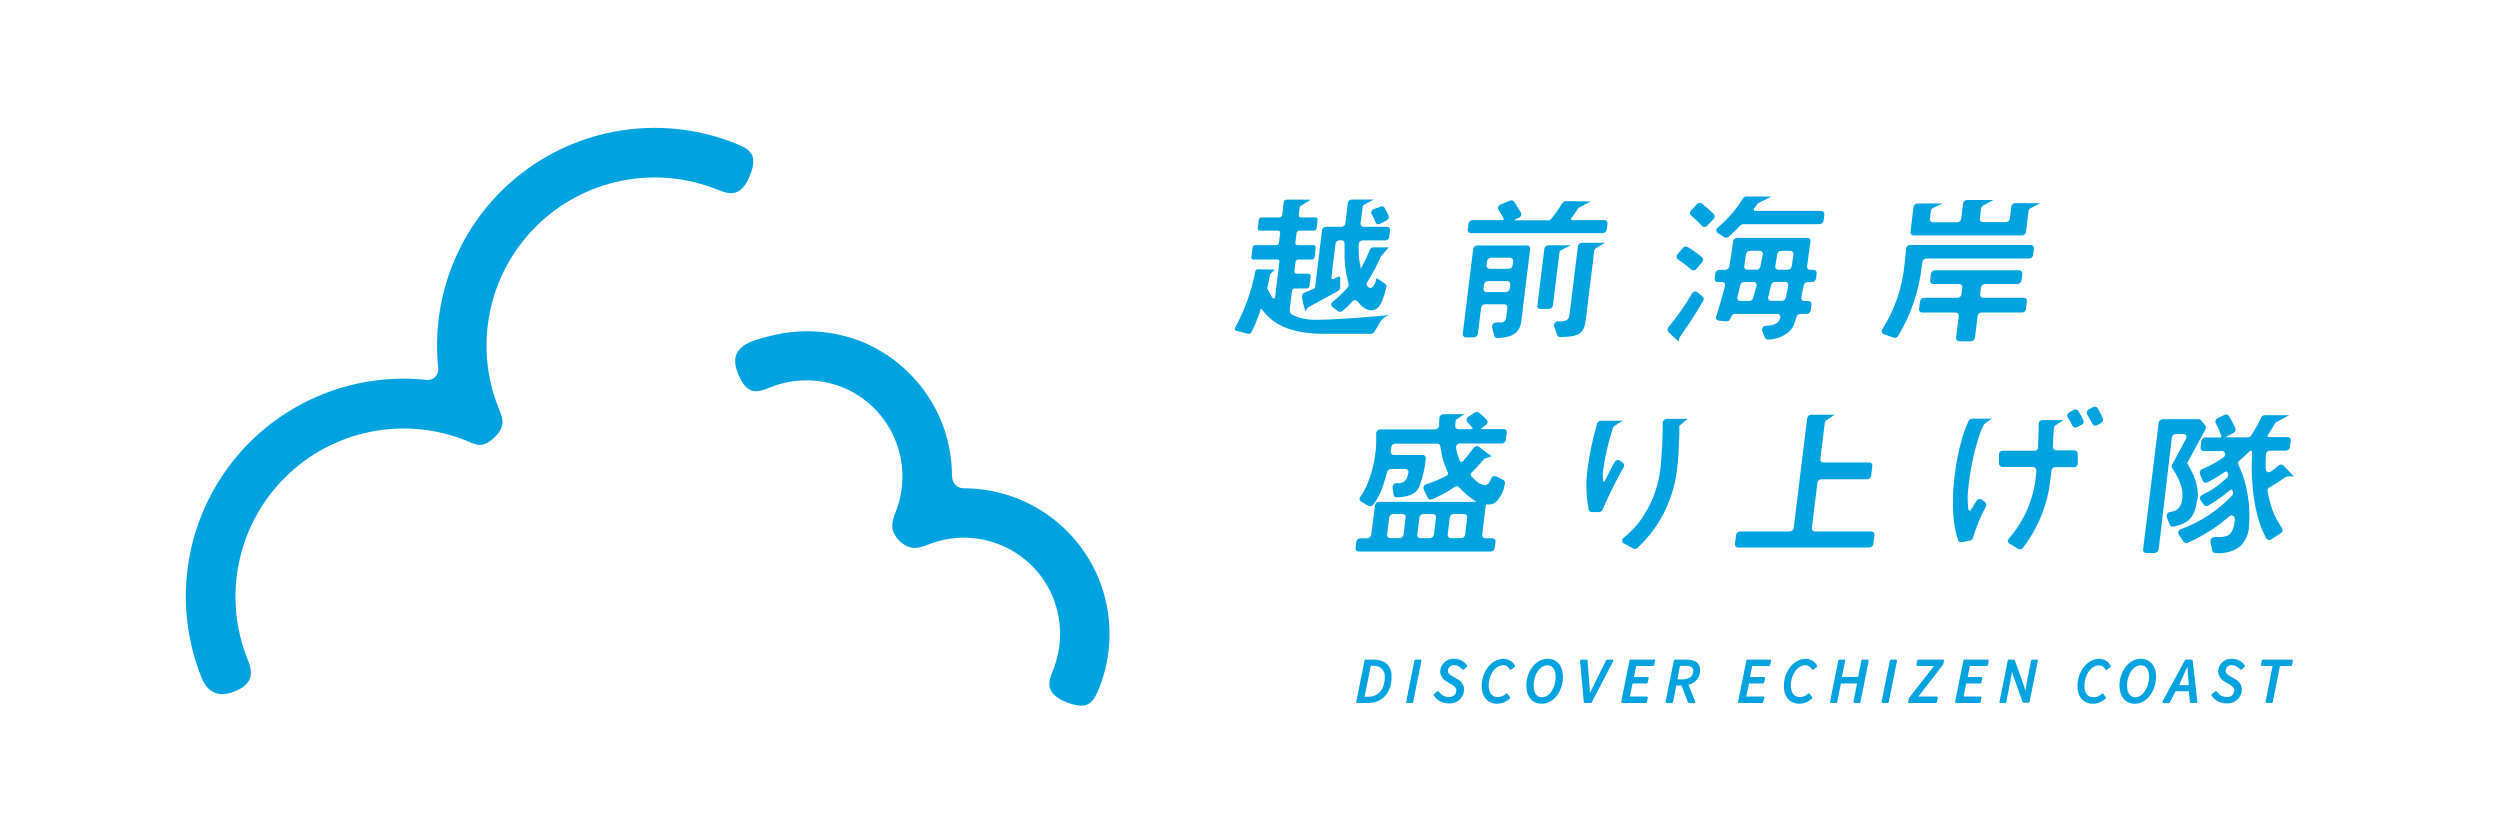
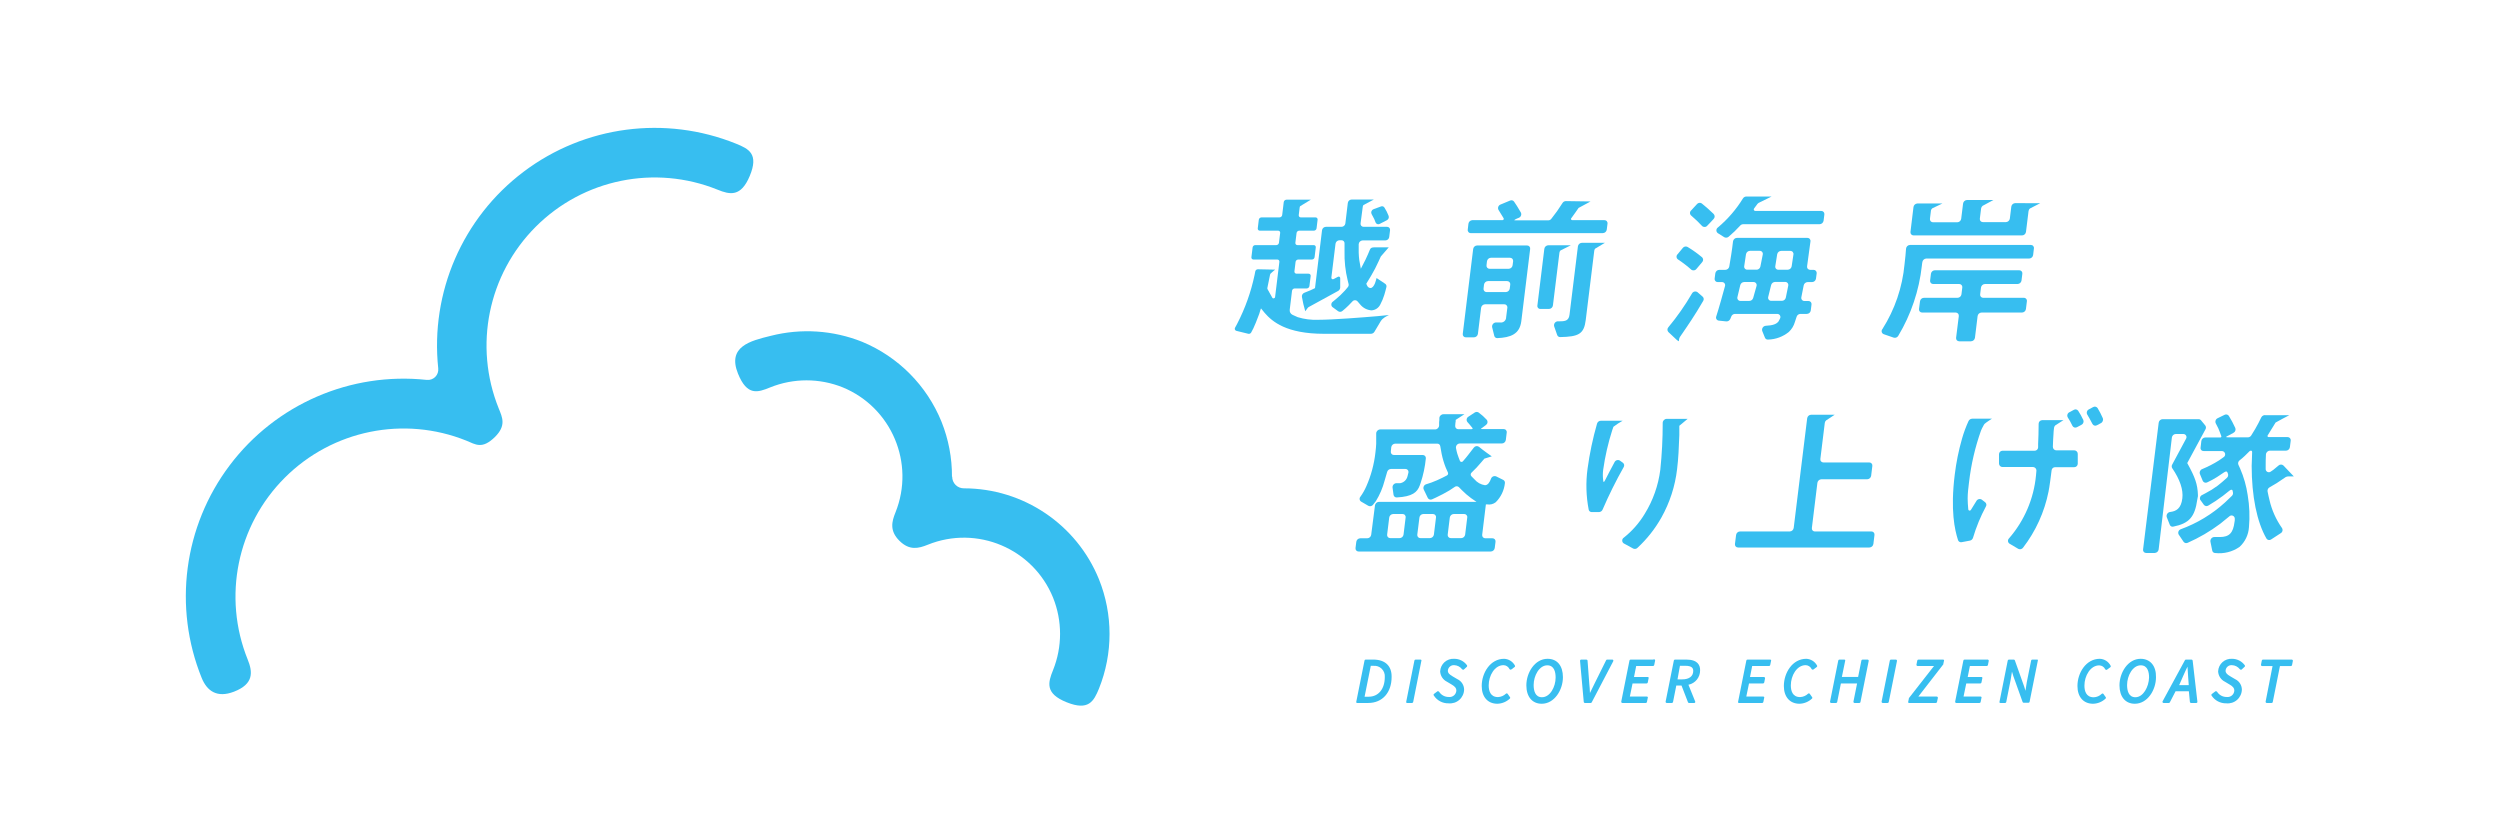
<svg xmlns="http://www.w3.org/2000/svg" viewBox="0 0 480 160">
  <defs>
-     <style>.cls-1{fill:#00a3df;}</style>
+     <style>.cls-1{fill:#37bef0;}</style>
  </defs>
  <g id="レイヤー_1" data-name="レイヤー 1">
    <path class="cls-1" d="M84.14,70.72a2,2,0,0,1-2.22,2.22,41.8,41.8,0,0,0-43.19,57.24c1,2.44,2.89,3.9,6.2,2.62,3.82-1.48,3.61-3.76,2.62-6.19a32.28,32.28,0,0,1,42-42c1.77.72,3,1.72,5.49-.72,2.18-2.18,1.43-3.71.71-5.48a32.28,32.28,0,0,1,42-42c2.43,1,4.51,1.42,6.2-2.62,1.78-4.26-.19-5.21-2.62-6.2A41.78,41.78,0,0,0,84.14,70.72Z" />
    <path class="cls-1" d="M182.82,91.51a2.23,2.23,0,0,0,2.26,2.25h0A28,28,0,0,1,211,111.22a28.15,28.15,0,0,1,0,21c-1,2.44-2,4.3-6.19,2.62s-3.61-3.76-2.62-6.19a18.66,18.66,0,0,0,0-13.9,18.49,18.49,0,0,0-24.06-10.16c-1.78.72-3.52,1.15-5.44-.76s-1.48-3.67-.76-5.44A18.51,18.51,0,0,0,161.8,74.37a18.66,18.66,0,0,0-13.9,0c-2.43,1-4.45,1.69-6.2-2.62-2.11-5.21,2.36-6.31,6.29-7.27a28.41,28.41,0,0,1,17.53,1.14A28,28,0,0,1,180.78,81a28,28,0,0,1,2,10.52Z" />
    <path class="cls-1" d="M252.48,55.32l-.86.41-1.19.48a.73.73,0,0,0-.46.8,23,23,0,0,0,.64,2.75,6,6,0,0,0,.45-.61.67.67,0,0,1,.27-.23l5.59-3.06a.77.77,0,0,0,.4-.66l0-1.81a.29.29,0,0,0-.45-.24l-.81.43a.29.29,0,0,1-.44-.28l.8-6.51a.78.78,0,0,1,.74-.66h.41a.56.56,0,0,1,.58.59c0,.52,0,1.23,0,1.54a21.19,21.19,0,0,0,.6,5.55l.18.72a.68.68,0,0,1-.15.6l-.54.64a16,16,0,0,1-1.8,1.71c-.13.12-.35.29-.56.46a.66.66,0,0,0-.07,1l1.12.82a.67.67,0,0,0,.82-.06,15.77,15.77,0,0,0,1.2-1.08c.15-.14.44-.45.71-.74a.65.65,0,0,1,1,0c.2.25.42.51.55.64a3.05,3.05,0,0,0,2.11,1.07,2,2,0,0,0,1.68-1.09h0a10.39,10.39,0,0,0,.78-1.86c.12-.37.3-1.07.41-1.52a.58.58,0,0,0-.23-.63l-1.66-1.11a9.12,9.12,0,0,1-.3,1c-.21.52-.51.92-.86.92a.71.71,0,0,1-.59-.35,2.14,2.14,0,0,1-.22-.48s.67-1.09.92-1.52c.58-1,1-1.78,1.41-2.71l.46-1,1.52-1.75-2.77,0c-.46,0-.72.11-.85.45-.22.54-.51,1.22-.85,1.93-.19.41-.89,1.73-.89,1.73s-.25-1.3-.3-1.67-.1-1-.11-1.43,0-1.1,0-1.62a.78.78,0,0,1,.74-.72H266a.75.75,0,0,0,.73-.65l.16-1.3a.57.57,0,0,0-.57-.66h-4.51a.57.57,0,0,1-.58-.66l.42-3.19a.79.79,0,0,1,.13-.33l2-1.06h-4.27a.75.75,0,0,0-.73.66l-.47,3.93a.75.75,0,0,1-.74.65h-3a.76.76,0,0,0-.74.66Z" />
    <path class="cls-1" d="M242.11,59.21l.72.88c1.44,1.66,4.16,4,11.38,4l9,0a.8.8,0,0,0,.68-.39l1.19-2c.85-1.41,3.33-1.34-.57-1-2.58.22-8.53.7-11.46.7a11.71,11.71,0,0,1-3.88-.5c-.17-.06-.64-.27-1-.45a.94.94,0,0,1-.54-1l.44-3.63a.53.53,0,0,1,.51-.44h2.33a.53.53,0,0,0,.5-.45l.24-1.93a.39.39,0,0,0-.4-.45h-2.32a.4.4,0,0,1-.4-.45l.22-1.82a.53.53,0,0,1,.51-.45h2.64a.52.52,0,0,0,.5-.45l.23-1.87a.39.39,0,0,0-.39-.45H249.1a.39.39,0,0,1-.39-.45l.23-1.87a.52.52,0,0,1,.5-.45h2.83a.53.53,0,0,0,.51-.45l.2-1.65a.39.39,0,0,0-.4-.45h-2.82a.39.39,0,0,1-.4-.45l.18-1.48a.47.47,0,0,1,.09-.22l2.05-1.25H247a.54.54,0,0,0-.52.45l-.3,2.5a.53.53,0,0,1-.51.45H242.2a.53.53,0,0,0-.51.45l-.2,1.65a.39.39,0,0,0,.39.45h3.52a.38.38,0,0,1,.39.45l-.23,1.87a.52.52,0,0,1-.5.45H241a.52.52,0,0,0-.5.45l-.23,1.87a.39.39,0,0,0,.39.45h4.58a.39.39,0,0,1,.4.45L244.82,57c0,.29-.41.4-.54.16l-.93-1.67a.42.42,0,0,1,0-.29l.5-2.45a.54.54,0,0,1,.11-.23c.2-.22.87-.74.87-.75l-3.32-.07a.51.51,0,0,0-.5.42c-.05.23-.1.49-.13.67a36.93,36.93,0,0,1-3.34,9.37c-.1.21-.26.5-.4.74a.41.41,0,0,0,.23.62l2.32.57a.5.5,0,0,0,.54-.26c.13-.22.29-.53.42-.8.28-.6.64-1.45,1.13-2.79C241.82,60,242.11,59.21,242.11,59.21Z" />
    <path class="cls-1" d="M263.71,40.17a.67.67,0,0,0-.38.9c.22.38.46.83.53,1s.17.41.26.66a.56.56,0,0,0,.8.25l1.36-.7a.67.67,0,0,0,.34-.82,8.62,8.62,0,0,0-.81-1.61.54.54,0,0,0-.69-.2Z" />
    <path class="cls-1" d="M308.14,46.62h-4.42a.79.79,0,0,0-.76.68L301.35,60.4c-.13,1.09-.72,1.29-1.77,1.29h-.43a.76.76,0,0,0-.74,1l.57,1.64a.6.6,0,0,0,.58.39c3.53-.07,4.57-.58,4.9-3.27l1.64-13.32a.76.76,0,0,1,.16-.38Z" />
    <path class="cls-1" d="M296.51,47.78l-1.33,10.87a.57.57,0,0,0,.59.67h1.63a.78.78,0,0,0,.76-.67l1.25-10.13a.72.72,0,0,1,.2-.43l2-1h-4.3A.79.79,0,0,0,296.51,47.78Z" />
    <path class="cls-1" d="M297.86,42a.74.74,0,0,1-.6.31h-6.4c-.08,0-.19,0,0-.14s.77-.36.77-.36a.74.74,0,0,0,.38-1c-.56-1-1-1.64-1.31-2.1a.62.62,0,0,0-.77-.2l-1.85.77a.73.73,0,0,0-.38,1c.37.58.76,1.23,1,1.63a.25.25,0,0,1-.23.36H282.7a.79.79,0,0,0-.76.68l-.13,1.13a.58.58,0,0,0,.59.68h25.34a.78.78,0,0,0,.76-.68l.14-1.13a.58.58,0,0,0-.59-.68h-6.2c-.06,0-.35-.15-.18-.35s1.42-2,1.42-2l2.3-1.24-4.74-.07a.77.77,0,0,0-.67.4A29.75,29.75,0,0,1,297.86,42Z" />
    <path class="cls-1" d="M292.09,61.68l1.7-13.88a.58.58,0,0,0-.59-.67h-9.59a.78.78,0,0,0-.76.67l-2,16.3a.58.58,0,0,0,.59.67H283a.78.78,0,0,0,.76-.67l.61-5a.8.8,0,0,1,.76-.68h3.68a.59.59,0,0,1,.6.68l-.23,1.81a1,1,0,0,1-1.19,1s-.28,0-.7,0a.78.78,0,0,0-.8.91l.41,1.66a.57.57,0,0,0,.59.44C290.05,64.81,291.78,64.15,292.09,61.68Zm-5.85-12.19h3.68a.59.59,0,0,1,.6.67l-.1.77a.78.78,0,0,1-.76.68H286a.59.59,0,0,1-.59-.68l.09-.77A.79.79,0,0,1,286.24,49.49Zm-1.4,5.92.09-.77a.79.79,0,0,1,.76-.67h3.68a.59.59,0,0,1,.6.67l-.1.77a.78.78,0,0,1-.76.67h-3.68A.58.58,0,0,1,284.84,55.41Z" />
    <path class="cls-1" d="M329.8,44.75l1.14.72a.75.75,0,0,0,.94,0,23.18,23.18,0,0,0,2.25-2.17.77.77,0,0,1,.56-.25h14.68a.8.8,0,0,0,.76-.68l.15-1.2a.59.59,0,0,0-.6-.67H337a.29.29,0,0,1-.21-.48l.62-.84a1,1,0,0,1,.26-.23l2.48-1.22h-4.86a.78.78,0,0,0-.65.38,23.06,23.06,0,0,1-4.8,5.56A.67.67,0,0,0,329.8,44.75Z" />
    <path class="cls-1" d="M343.46,63.73a4.18,4.18,0,0,0,1.16-1.91l.33-1a.78.78,0,0,1,.73-.55h1.24a.77.77,0,0,0,.75-.67l.14-1.14a.58.58,0,0,0-.59-.67h-.78a.59.59,0,0,1-.58-.73l.45-2.27a.79.79,0,0,1,.75-.63h.86a.77.77,0,0,0,.75-.67l.13-1a.59.59,0,0,0-.59-.68h-.65a.59.59,0,0,1-.6-.68c.16-1.11.46-3.32.65-4.78a.59.59,0,0,0-.6-.68H333.5a.78.78,0,0,0-.76.68c-.18,1.65-.54,3.78-.72,4.82a.78.78,0,0,1-.75.64h-1.18a.78.78,0,0,0-.75.68l-.13,1a.58.58,0,0,0,.59.67h.83a.59.59,0,0,1,.57.77c-.37,1.38-1.17,4.25-1.68,5.82a.59.59,0,0,0,.49.81l1.44.15a.77.77,0,0,0,.77-.49c.06-.16.13-.31.19-.46a.77.77,0,0,1,.71-.49h8.11a.6.6,0,0,1,.54.88,3.48,3.48,0,0,1-.29.56c-.4.51-1.05.77-2.45.84a.77.77,0,0,0-.68,1l.52,1.29a.58.58,0,0,0,.6.36A6.55,6.55,0,0,0,343.46,63.73ZM342,48.17h1.75a.59.59,0,0,1,.59.69L344,51.13a.79.79,0,0,1-.76.66h-1.79a.58.58,0,0,1-.59-.7l.36-2.27A.79.79,0,0,1,342,48.17Zm-6.12,9.61h-1.71a.59.59,0,0,1-.58-.76l.54-2.27a.79.79,0,0,1,.74-.6h1.81a.59.59,0,0,1,.57.78l-.64,2.28A.79.79,0,0,1,335.84,57.78Zm1.44-6h-1.84a.58.58,0,0,1-.59-.69l.34-2.27a.79.79,0,0,1,.76-.66h1.88a.58.58,0,0,1,.58.71L338,51.15A.78.78,0,0,1,337.28,51.79ZM339.5,57l.56-2.28a.81.81,0,0,1,.75-.59h1.95a.59.59,0,0,1,.58.73l-.46,2.27a.78.78,0,0,1-.75.63h-2.06A.59.59,0,0,1,339.5,57Z" />
    <path class="cls-1" d="M325.73,51.62l1.08-1.28a.66.66,0,0,0,0-.93,22.28,22.28,0,0,0-2.8-2,.72.72,0,0,0-.91.19l-1,1.21a.64.64,0,0,0,.07,1,22.48,22.48,0,0,1,2.6,2A.71.71,0,0,0,325.73,51.62Z" />
    <path class="cls-1" d="M322.58,64.65c1.63-2.37,2.84-4.13,4.43-6.87a.63.63,0,0,0-.09-.81l-1-.87a.72.72,0,0,0-1.06.25,47.86,47.86,0,0,1-4.54,6.49.67.67,0,0,0,0,.9l1.51,1.42a1.4,1.4,0,0,0,.53.36.31.31,0,0,1,0-.08,1.4,1.4,0,0,1,.21-.78Z" />
    <path class="cls-1" d="M325.8,39.21l-1.09,1.18a.65.65,0,0,0,0,1,25.32,25.32,0,0,1,2.09,2,.68.68,0,0,0,1-.06L329,42.06a.69.69,0,0,0,0-1c-.73-.72-1.57-1.44-2.26-2A.69.69,0,0,0,325.8,39.21Z" />
    <path class="cls-1" d="M369.83,49.64H389.6a.79.79,0,0,0,.76-.67l.15-1.26a.58.58,0,0,0-.59-.68h-23.2a.78.78,0,0,0-.76.71c-.06.84-.14,1.79-.29,3a28.05,28.05,0,0,1-4.24,12.43.62.62,0,0,0,.26,1l1.91.66a.76.76,0,0,0,.86-.34A33.31,33.31,0,0,0,369,51c0-.17.06-.46.1-.72A.8.8,0,0,1,369.83,49.64Z" />
    <path class="cls-1" d="M388.55,57.18h-7.77a.58.58,0,0,1-.59-.67l.16-1.31a.79.79,0,0,1,.76-.67h6.26a.78.78,0,0,0,.76-.67l.16-1.3a.58.58,0,0,0-.59-.67H371.5a.78.78,0,0,0-.76.67l-.16,1.3a.58.58,0,0,0,.59.67h5a.58.58,0,0,1,.59.67l-.16,1.31a.78.78,0,0,1-.76.67h-6.45a.77.77,0,0,0-.75.68l-.19,1.48a.59.59,0,0,0,.6.67h6.45a.59.59,0,0,1,.59.68l-.52,4.17a.59.59,0,0,0,.6.67h2.26a.79.79,0,0,0,.76-.67l.51-4.17a.78.78,0,0,1,.76-.68h7.76a.78.78,0,0,0,.76-.67l.18-1.48A.58.58,0,0,0,388.55,57.18Z" />
    <path class="cls-1" d="M367.39,39.74l-.58,4.78a.59.59,0,0,0,.59.68h20.84a.78.78,0,0,0,.75-.68l.49-4a.76.76,0,0,1,.29-.5l1.94-1L386.93,39a.78.78,0,0,0-.76.68l-.28,2.29a.8.8,0,0,1-.76.68h-4.4a.59.59,0,0,1-.6-.68l.24-1.94a.8.8,0,0,1,.29-.51l2.08-1.12-5.07,0a.79.79,0,0,0-.76.68l-.36,2.92a.78.78,0,0,1-.76.68h-4.65a.59.59,0,0,1-.59-.68l.17-1.39A.77.77,0,0,1,371,40l1.94-.93-4.81,0A.79.79,0,0,0,367.39,39.74Z" />
    <path class="cls-1" d="M268.72,103.32h-1.8a.59.59,0,0,1-.59-.68l.4-3.27a.79.79,0,0,1,.76-.68h1.8a.58.58,0,0,1,.59.68l-.4,3.27A.78.78,0,0,1,268.72,103.32Zm5.83,0h-1.83a.59.59,0,0,1-.6-.68l.41-3.27a.77.77,0,0,1,.75-.68h1.84a.58.58,0,0,1,.59.68l-.4,3.27A.8.8,0,0,1,274.55,103.32Zm6,0h-2a.59.59,0,0,1-.59-.68l.4-3.27a.79.79,0,0,1,.76-.68h2a.58.58,0,0,1,.59.68l-.4,3.27A.78.78,0,0,1,280.56,103.32ZM264,97l-.73,5.68a.78.78,0,0,1-.76.67h-1.34a.78.78,0,0,0-.76.67l-.15,1.2a.58.58,0,0,0,.59.67h25.38a.78.78,0,0,0,.76-.67l.15-1.2a.58.58,0,0,0-.59-.67h-1.38a.59.59,0,0,1-.59-.68l.71-5.83.23,0a2.09,2.09,0,0,0,1.66-.41,6.05,6.05,0,0,0,1.76-3.65.6.6,0,0,0-.32-.64l-1.35-.67a.75.75,0,0,0-1,.45c-.23.64-.59,1.24-1.16,1.24a3.25,3.25,0,0,1-2-1.11c-.13-.12-.39-.39-.6-.61a.48.48,0,0,1,0-.67c.29-.28.69-.68,1-1S285,88.06,285,88.06l1.42-.44s-1.7-1.18-2.45-1.83a.71.71,0,0,0-1,.16c-.38.49-.9,1.14-1.06,1.37s-.67.83-1,1.21a.35.35,0,0,1-.59,0c-.17-.44-.42-1.07-.51-1.39s-.1-.34-.14-.53-.08-.35-.12-.58a.76.76,0,0,1,.75-.88h8.06a.79.79,0,0,0,.76-.68l.17-1.41a.58.58,0,0,0-.59-.68h-4.14c-.4,0-.2-.09,0-.22l.74-.56a.7.7,0,0,0,.16-1,10.65,10.65,0,0,0-1.55-1.39.68.68,0,0,0-.77,0l-1.2.79a.69.69,0,0,0-.18,1.05c.1.1.54.6.85,1,.18.2.24.36-.19.36H280a.59.59,0,0,1-.6-.66c0-.37.08-.78.09-.86l0-.27,1.68-1.09-4,0a.79.79,0,0,0-.81.7c0,.29,0,.55-.05.85,0,.13,0,.37,0,.62a.79.79,0,0,1-.76.75H265a.79.79,0,0,0-.77.75c0,.68,0,1.64,0,2s-.08,1.08-.15,1.7a22.06,22.06,0,0,1-1.75,6.48,10.73,10.73,0,0,1-1.14,2,.62.62,0,0,0,.15.93l1.39.81a.71.71,0,0,0,.89-.2c.19-.24.41-.5.55-.71a14.4,14.4,0,0,0,1.67-3.91c.13-.39.34-1.15.49-1.68a.78.78,0,0,1,.73-.58h2.77a.58.58,0,0,1,.58.73,4.45,4.45,0,0,1-.17.68,1.75,1.75,0,0,1-1.39,1.32h-.71a.77.77,0,0,0-.77.85l.19,1.39a.59.59,0,0,0,.62.5c3-.16,3.94-1,4.41-2.3l.17-.47v0a21.63,21.63,0,0,0,1-4.71.58.58,0,0,0-.59-.67h-5.54a.58.58,0,0,1-.59-.66l.08-.83a.79.79,0,0,1,.76-.69h8.07a.56.56,0,0,1,.58.48c.08.47.19,1.16.27,1.5a15.68,15.68,0,0,0,.77,2.59c.1.25.3.69.44,1a.43.43,0,0,1-.21.54l-.86.44a19.88,19.88,0,0,1-2.09.91l-1,.33a.74.74,0,0,0-.5,1l.79,1.64a.62.62,0,0,0,.84.25l.72-.33c.93-.44,1.77-.88,2.56-1.35l1-.66a.64.64,0,0,1,.84,0l.6.61a15.06,15.06,0,0,0,1.72,1.49l1.07.74H264.71A.79.79,0,0,0,264,97Z" />
    <path class="cls-1" d="M311,88.42a.72.72,0,0,0-1,.3c-.79,1.44-1.57,3-1.82,3.48s-.33.41-.37,0a7.73,7.73,0,0,1,0-2,46.17,46.17,0,0,1,1.75-7.64,4.48,4.48,0,0,1,.22-.62,14.23,14.23,0,0,1,1.77-1.16H307.4a.77.77,0,0,0-.77.56A61.56,61.56,0,0,0,304.81,90a24.27,24.27,0,0,0,.22,7.86.58.58,0,0,0,.59.46H307a.78.78,0,0,0,.7-.48,85.05,85.05,0,0,1,4.05-8.16.63.63,0,0,0-.15-.83Z" />
    <path class="cls-1" d="M311.74,104.32l1.83,1a.71.71,0,0,0,.83-.14A23.93,23.93,0,0,0,319,99.35a24.89,24.89,0,0,0,3-9.26c.25-2,.35-4.25.43-6.56v-.4c0-.69,0-1.38,0-1.38l1.6-1.33H320a.78.78,0,0,0-.76.77,86.16,86.16,0,0,1-.46,9,21.2,21.2,0,0,1-3,8.48,17.06,17.06,0,0,1-4,4.55A.66.66,0,0,0,311.74,104.32Z" />
    <path class="cls-1" d="M333.71,105.12h25.22a.79.79,0,0,0,.76-.68l.21-1.73a.58.58,0,0,0-.59-.67H348.47a.58.58,0,0,1-.59-.68l1.06-8.66a.8.8,0,0,1,.76-.68h8.8a.79.79,0,0,0,.76-.67l.23-1.89a.58.58,0,0,0-.59-.67h-8.8a.58.58,0,0,1-.59-.68l.85-6.92a.75.75,0,0,1,.25-.47l1.65-1.09h-4.52a.78.78,0,0,0-.76.67l-2.59,21.06a.78.78,0,0,1-.76.68h-9.55a.77.77,0,0,0-.75.67l-.22,1.73A.59.59,0,0,0,333.71,105.12Z" />
    <path class="cls-1" d="M397,80.12a14.54,14.54,0,0,1,.92,1.66.63.63,0,0,0,.88.23l.83-.44a.73.73,0,0,0,.37-.92,13.72,13.72,0,0,0-1-1.8.63.63,0,0,0-.84-.15l-.82.44A.71.71,0,0,0,397,80.12Z" />
    <path class="cls-1" d="M403.73,80.27a15.82,15.82,0,0,0-1-1.93.65.65,0,0,0-.85-.18l-.8.43a.72.72,0,0,0-.33,1c.31.5.63,1.11,1,1.81a.62.62,0,0,0,.88.24l.71-.38A.77.77,0,0,0,403.73,80.27Z" />
    <path class="cls-1" d="M379.47,96.19c-.34.58-.75,1.23-1.05,1.7a.27.27,0,0,1-.51-.07c-.06-.67-.13-1.62-.12-2.1,0-1.1.15-2.19.27-3.18a45.1,45.1,0,0,1,2.3-9.89c0-.09.4-.8.54-1.07a.8.8,0,0,1,.13-.19c.25-.25,1.41-1,1.42-1h-3.8a.8.8,0,0,0-.7.47,23.73,23.73,0,0,0-1.24,3.36,44.23,44.23,0,0,0-1.4,6.92c-.85,6.89,0,10.59.63,12.56a.6.6,0,0,0,.69.4l1.59-.3a.78.78,0,0,0,.6-.55,32,32,0,0,1,2.47-6,.62.62,0,0,0-.13-.81l-.66-.51A.72.72,0,0,0,379.47,96.19Z" />
    <path class="cls-1" d="M422,95.28V95c-.07-2-.53-3.34-2-6l-.05-.09,2.78-5.15v0l.73-1.35a.65.65,0,0,0-.05-.72l-.82-1a.61.61,0,0,0-.47-.21h-6.89a.78.78,0,0,0-.76.67l-3,24.35a.58.58,0,0,0,.59.67h1.64a.79.79,0,0,0,.76-.67L417,84a.77.77,0,0,1,.75-.67h1.45a.6.6,0,0,1,.51.93l-2.65,4.94a.66.66,0,0,0,0,.68c1.5,2.2,2.15,4.15,1.95,5.8-.24,2-1.21,2.48-2.34,2.62a.77.77,0,0,0-.65,1l.58,1.46a.57.57,0,0,0,.68.35c3.07-.62,4.13-1.87,4.6-5.2Z" />
    <path class="cls-1" d="M422.42,95.92l.72,1a.64.64,0,0,0,.87.14,29.74,29.74,0,0,0,2.78-1.85c.28-.21.84-.67,1.26-1s.57-.15.61,0,.07.37.07.37a.71.71,0,0,1-.23.65c-.36.35-1,.94-1.32,1.26a25.65,25.65,0,0,1-8.49,5.13.72.72,0,0,0-.39,1l.95,1.41a.64.64,0,0,0,.8.18,31.86,31.86,0,0,0,6.21-3.63c.25-.19,1.06-.86,1.75-1.42a.62.62,0,0,1,1.07.45c0,.21,0,.42-.05.6-.26,2.11-1,2.9-2.84,2.9,0,0-.44,0-1,0a.77.77,0,0,0-.79.88l.35,1.72a.57.57,0,0,0,.56.47A6.83,6.83,0,0,0,430,105a5.61,5.61,0,0,0,1.8-3.77,23.92,23.92,0,0,0-.24-6.15,20.05,20.05,0,0,0-1.46-5.13c-.08-.19-.21-.48-.33-.72a.71.71,0,0,1,.23-.84c.36-.29.83-.68,1-.86s.51-.5.71-.7.25-.3.49-.3.22.23.2.57c0,.66-.07,1.74-.08,2.32,0,5.84,1,10.8,2.85,14a.63.63,0,0,0,.91.14l1.81-1.18a.71.71,0,0,0,.25-1,15.28,15.28,0,0,1-2.4-5.37c-.11-.39-.26-1.16-.37-1.67a.76.76,0,0,1,.38-.77c.45-.26,1.1-.63,1.38-.81.54-.35,1-.65,1.49-1a1.19,1.19,0,0,1,.79-.29l1,0-2-2.1a.69.69,0,0,0-.92,0c-.4.34-.73.6-1,.83l-.48.33a.61.61,0,0,1-1-.43c0-.28,0-.55,0-.72,0-.47,0-1.44.05-2.12a.77.77,0,0,1,.76-.73h3.08a.78.78,0,0,0,.76-.67l.16-1.27a.59.59,0,0,0-.6-.67h-3.66a.21.21,0,0,1-.16-.34c.42-.64,1.45-2.38,1.51-2.45s2.63-1.41,2.63-1.41l-4.49,0a.79.79,0,0,0-.89.43c-.36.76-.74,1.49-1.16,2.21-.18.32-.53.88-.76,1.24a.76.76,0,0,1-.64.37h-3.79c-.72,0-.3-.17,0-.32l1-.54a.74.74,0,0,0,.37-.93,20.92,20.92,0,0,0-1.24-2.33.63.63,0,0,0-.83-.2l-1.31.64a.74.74,0,0,0-.37,1c.16.29.32.59.48.94s.44,1.12.59,1.53a.18.18,0,0,1-.18.23h-2.9a.79.79,0,0,0-.76.67l-.15,1.27a.57.57,0,0,0,.59.67h3.53a.64.64,0,0,1,.27,1.2c-.35.26-.67.49-.84.59a21,21,0,0,1-3.23,1.67.74.74,0,0,0-.45.94l.55,1.33a.63.63,0,0,0,.87.28c.67-.32,1.26-.63,1.84-1,.31-.19.89-.58,1.32-.88s.63-.25.72,0a1.78,1.78,0,0,0,.09.24.72.72,0,0,1-.21.78c-.49.44-1.32,1.17-1.78,1.51a17,17,0,0,1-2.32,1.44l-.59.31A.71.71,0,0,0,422.42,95.92Z" />
    <path class="cls-1" d="M398.22,86.47h-3.39a.67.67,0,0,1-.68-.7c0-.78.1-2,.12-2.43a10.33,10.33,0,0,1,.11-1.23.77.77,0,0,1,.24-.44l1.56-1-4.08,0a.69.69,0,0,0-.68.67c0,1.41-.05,2.82-.1,3.91,0,.14,0,.41,0,.66a.66.66,0,0,1-.67.63h-6.17a.67.67,0,0,0-.67.68V89a.67.67,0,0,0,.67.67h5.84a.68.68,0,0,1,.67.74l-.08.89a21.48,21.48,0,0,1-5.19,12.08.65.65,0,0,0,.1,1l1.69,1a.72.72,0,0,0,.92-.23,26,26,0,0,0,4.89-10.77c.18-.87.46-3,.59-4.09a.67.67,0,0,1,.67-.59h3.68a.67.67,0,0,0,.67-.67V87.15A.67.67,0,0,0,398.22,86.47Z" />
    <path class="cls-1" d="M263.67,126.64H262.2a.21.21,0,0,0-.21.17l-1.58,7.9a.23.23,0,0,0,0,.18.25.25,0,0,0,.17.08h2.12c2.73,0,4.49-2,4.49-5C267.23,127.84,265.93,126.64,263.67,126.64Zm0,1.2a2,2,0,0,1,2.21,2.16c0,2.29-1.22,3.77-3.1,3.77H262l1.19-5.93Z" />
    <path class="cls-1" d="M272.73,126.64h-.94a.23.23,0,0,0-.22.17l-1.57,7.9a.2.2,0,0,0,0,.18.23.23,0,0,0,.17.08h.94a.23.23,0,0,0,.22-.18l1.57-7.89a.2.2,0,0,0,0-.18A.23.23,0,0,0,272.73,126.64Z" />
    <path class="cls-1" d="M279.19,126.49a2.53,2.53,0,0,0-2.68,2.41,2.34,2.34,0,0,0,1.32,2l.92.55c.63.38.87.69.87,1.11a1.3,1.3,0,0,1-1.46,1.26,2.16,2.16,0,0,1-1.85-1,.24.24,0,0,0-.15-.09.21.21,0,0,0-.17,0l-.69.52a.22.22,0,0,0,0,.3,3.27,3.27,0,0,0,2.81,1.49,2.72,2.72,0,0,0,3-2.64,2.24,2.24,0,0,0-1.29-2l-.92-.54c-.61-.36-.91-.63-.91-1.09a1.13,1.13,0,0,1,1.21-1.06,2,2,0,0,1,1.52.78.19.19,0,0,0,.15.08.23.23,0,0,0,.17,0l.61-.56a.24.24,0,0,0,0-.3A3,3,0,0,0,279.19,126.49Z" />
    <path class="cls-1" d="M288.79,126.49c-2.66,0-4.3,2.71-4.3,5.22,0,2.1,1.16,3.41,3,3.41a3.63,3.63,0,0,0,2.41-1,.21.21,0,0,0,0-.29l-.43-.61a.24.24,0,0,0-.15-.09.21.21,0,0,0-.17.05,2.34,2.34,0,0,1-1.53.66c-1.48,0-1.79-1.22-1.79-2.25,0-1.87,1.14-3.88,2.85-3.88a1.3,1.3,0,0,1,1.14.75.23.23,0,0,0,.15.1.21.21,0,0,0,.17,0l.66-.49a.22.22,0,0,0,.06-.29A2.45,2.45,0,0,0,288.79,126.49Z" />
    <path class="cls-1" d="M297.13,126.49c-2.43,0-4.07,2.64-4.07,5.1,0,2.18,1.13,3.53,2.95,3.53,2.43,0,4.07-2.64,4.07-5.1C300.08,127.84,299,126.49,297.13,126.49Zm-1.07,7.38c-1.32,0-1.6-1.28-1.6-2.35,0-1.79,1.08-3.78,2.62-3.78,1.32,0,1.6,1.28,1.6,2.35C298.68,131.88,297.61,133.87,296.06,133.87Z" />
    <path class="cls-1" d="M309.58,126.64h-1a.2.2,0,0,0-.2.12l-2.18,4.39c-.31.61-.62,1.27-.93,1.91,0-.64-.09-1.27-.13-1.83l-.33-4.39a.23.23,0,0,0-.22-.2h-1a.2.2,0,0,0-.16.07.25.25,0,0,0-.06.17l.71,7.89a.23.23,0,0,0,.22.2h1.12a.2.2,0,0,0,.19-.12l4.13-7.89a.24.24,0,0,0,0-.22A.23.23,0,0,0,309.58,126.64Z" />
    <path class="cls-1" d="M317.43,126.64h-4.35a.22.22,0,0,0-.22.17l-1.58,7.9a.24.24,0,0,0,.05.18.21.21,0,0,0,.17.08H316a.21.21,0,0,0,.21-.18l.16-.79a.2.2,0,0,0,0-.18.23.23,0,0,0-.17-.08h-3.27l.52-2.52h2.71a.22.22,0,0,0,.21-.18l.16-.79a.19.19,0,0,0,0-.18.21.21,0,0,0-.17-.09h-2.63l.42-2.11h3.24a.23.23,0,0,0,.22-.18l.16-.79a.24.24,0,0,0,0-.18A.21.21,0,0,0,317.43,126.64Z" />
    <path class="cls-1" d="M323.76,126.64H321.6a.22.22,0,0,0-.22.17l-1.58,7.9a.2.2,0,0,0,.05.18.21.21,0,0,0,.17.08H321a.22.22,0,0,0,.22-.18l.63-3.17h1l1.24,3.21a.2.2,0,0,0,.2.14h1a.2.2,0,0,0,.18-.1.2.2,0,0,0,0-.2l-1.29-3.2a2.79,2.79,0,0,0,2.24-2.77C326.44,127.76,326,126.64,323.76,126.64Zm-1.21,1.19h1c1.37,0,1.55.5,1.55,1,0,1-.77,1.61-2.11,1.61h-.91Z" />
    <path class="cls-1" d="M339.87,126.64h-4.35a.22.22,0,0,0-.22.17l-1.58,7.9a.2.2,0,0,0,0,.18.21.21,0,0,0,.17.08h4.45a.22.22,0,0,0,.22-.18l.16-.79a.2.2,0,0,0,0-.18.21.21,0,0,0-.17-.08h-3.26l.52-2.52h2.7a.23.23,0,0,0,.22-.18l.16-.79a.24.24,0,0,0-.22-.27H336l.42-2.11h3.25a.21.21,0,0,0,.21-.18l.16-.79a.2.2,0,0,0,0-.18A.23.23,0,0,0,339.87,126.64Z" />
    <path class="cls-1" d="M346.8,126.49c-2.66,0-4.3,2.71-4.3,5.22,0,2.1,1.16,3.41,3,3.41a3.63,3.63,0,0,0,2.41-1,.21.21,0,0,0,0-.29l-.43-.61a.24.24,0,0,0-.15-.09.21.21,0,0,0-.17.05,2.34,2.34,0,0,1-1.53.66c-1.48,0-1.79-1.22-1.79-2.25,0-1.87,1.14-3.88,2.85-3.88a1.3,1.3,0,0,1,1.14.75.23.23,0,0,0,.15.1.21.21,0,0,0,.17,0l.66-.49a.22.22,0,0,0,.06-.29A2.45,2.45,0,0,0,346.8,126.49Z" />
    <path class="cls-1" d="M358.54,126.64h-.93a.22.22,0,0,0-.22.17l-.63,3.16h-3.12l.63-3.07a.24.24,0,0,0,0-.18.21.21,0,0,0-.17-.08h-.93a.22.22,0,0,0-.22.17l-1.58,7.9a.2.2,0,0,0,.05.18.21.21,0,0,0,.17.08h.93a.22.22,0,0,0,.22-.18l.71-3.56h3.11l-.7,3.48a.24.24,0,0,0,.05.18.21.21,0,0,0,.17.08H357a.21.21,0,0,0,.21-.18l1.58-7.89a.2.2,0,0,0-.05-.18A.21.21,0,0,0,358.54,126.64Z" />
    <path class="cls-1" d="M364,126.64h-.93a.22.22,0,0,0-.22.17l-1.58,7.9a.2.2,0,0,0,.05.18.21.21,0,0,0,.17.08h.93a.22.22,0,0,0,.22-.18l1.58-7.89a.24.24,0,0,0-.05-.18A.21.21,0,0,0,364,126.64Z" />
    <path class="cls-1" d="M373.07,126.64h-4.73a.23.23,0,0,0-.22.17l-.16.79a.25.25,0,0,0,.05.19.21.21,0,0,0,.17.08h3.15l-4.83,6.18a.18.18,0,0,0,0,.09l-.12.57a.2.2,0,0,0,0,.18.23.23,0,0,0,.17.08h5.13a.22.22,0,0,0,.22-.17l.17-.79a.23.23,0,0,0-.22-.27h-3.53l4.8-6.19a.13.13,0,0,0,0-.09l.12-.56a.2.2,0,0,0,0-.18A.23.23,0,0,0,373.07,126.64Z" />
    <path class="cls-1" d="M381.54,126.64h-4.35a.22.22,0,0,0-.22.17l-1.58,7.9a.24.24,0,0,0,.05.18.21.21,0,0,0,.17.08h4.46a.21.21,0,0,0,.21-.18l.16-.79a.2.2,0,0,0,0-.18.23.23,0,0,0-.17-.08H377l.52-2.52h2.71a.22.22,0,0,0,.21-.18l.16-.79a.19.19,0,0,0,0-.18.21.21,0,0,0-.17-.09h-2.63l.42-2.11h3.24a.22.22,0,0,0,.22-.18l.16-.79a.24.24,0,0,0-.05-.18A.21.21,0,0,0,381.54,126.64Z" />
    <path class="cls-1" d="M391.1,126.64h-.9a.22.22,0,0,0-.22.17l-.84,4.19c-.1.53-.18,1.08-.25,1.63l-.24-.79-1.8-5.06a.22.22,0,0,0-.2-.14h-.94a.22.22,0,0,0-.22.17l-1.58,7.9a.24.24,0,0,0,0,.18.21.21,0,0,0,.17.08h.9a.22.22,0,0,0,.22-.18l.84-4.24c.1-.52.19-1.07.26-1.6l.25.83,1.79,5a.21.21,0,0,0,.2.15h.93a.21.21,0,0,0,.21-.18l1.58-7.89a.2.2,0,0,0,0-.18A.23.23,0,0,0,391.1,126.64Z" />
    <path class="cls-1" d="M403.16,126.49c-2.65,0-4.29,2.71-4.29,5.22,0,2.1,1.15,3.41,3,3.41a3.59,3.59,0,0,0,2.41-1,.21.21,0,0,0,0-.29l-.43-.61a.22.22,0,0,0-.32,0,2.32,2.32,0,0,1-1.53.66c-1.48,0-1.79-1.22-1.79-2.25,0-1.87,1.15-3.88,2.85-3.88a1.3,1.3,0,0,1,1.14.75.23.23,0,0,0,.15.1.21.21,0,0,0,.17,0l.66-.49a.22.22,0,0,0,.06-.29A2.43,2.43,0,0,0,403.16,126.49Z" />
    <path class="cls-1" d="M411,126.49c-2.43,0-4.06,2.64-4.06,5.1,0,2.18,1.13,3.53,2.94,3.53,2.44,0,4.07-2.64,4.07-5.1C414,127.84,412.84,126.49,411,126.49ZM410,133.87c-1.32,0-1.6-1.28-1.6-2.35,0-1.79,1.08-3.78,2.62-3.78,1.33,0,1.6,1.28,1.6,2.35C412.57,131.88,411.5,133.87,410,133.87Z" />
    <path class="cls-1" d="M420.78,126.64H419.7a.21.21,0,0,0-.19.11l-4.29,7.9a.2.2,0,0,0,0,.21.21.21,0,0,0,.19.11h1a.21.21,0,0,0,.2-.12l1.1-2.13h2.55l.2,2.05a.23.23,0,0,0,.22.2h1a.24.24,0,0,0,.17-.07.22.22,0,0,0,.05-.17l-.91-7.9A.22.22,0,0,0,420.78,126.64ZM420,128c0,.33.24,3.55.24,3.55h-1.84S419.66,128.62,420,128Z" />
    <path class="cls-1" d="M428.56,126.49a2.52,2.52,0,0,0-2.68,2.41,2.34,2.34,0,0,0,1.32,2l.92.55c.63.38.87.69.87,1.11a1.3,1.3,0,0,1-1.47,1.26,2.14,2.14,0,0,1-1.84-1,.24.24,0,0,0-.15-.09.21.21,0,0,0-.17,0l-.69.52a.23.23,0,0,0-.05.3,3.29,3.29,0,0,0,2.82,1.49,2.72,2.72,0,0,0,3-2.64,2.24,2.24,0,0,0-1.29-2l-.92-.54c-.61-.36-.92-.63-.92-1.09a1.13,1.13,0,0,1,1.21-1.06,2,2,0,0,1,1.53.78.19.19,0,0,0,.15.08.25.25,0,0,0,.17,0l.61-.56a.23.23,0,0,0,0-.3A3,3,0,0,0,428.56,126.49Z" />
    <path class="cls-1" d="M440.18,126.72a.23.23,0,0,0-.17-.08h-5.52a.22.22,0,0,0-.22.17l-.16.81a.2.2,0,0,0,.05.18.19.19,0,0,0,.17.08h2L435,134.71a.24.24,0,0,0,.05.18.21.21,0,0,0,.17.08h.94a.21.21,0,0,0,.21-.18l1.38-6.91h2.11a.21.21,0,0,0,.21-.17l.16-.81A.2.2,0,0,0,440.18,126.72Z" />
  </g>
</svg>
